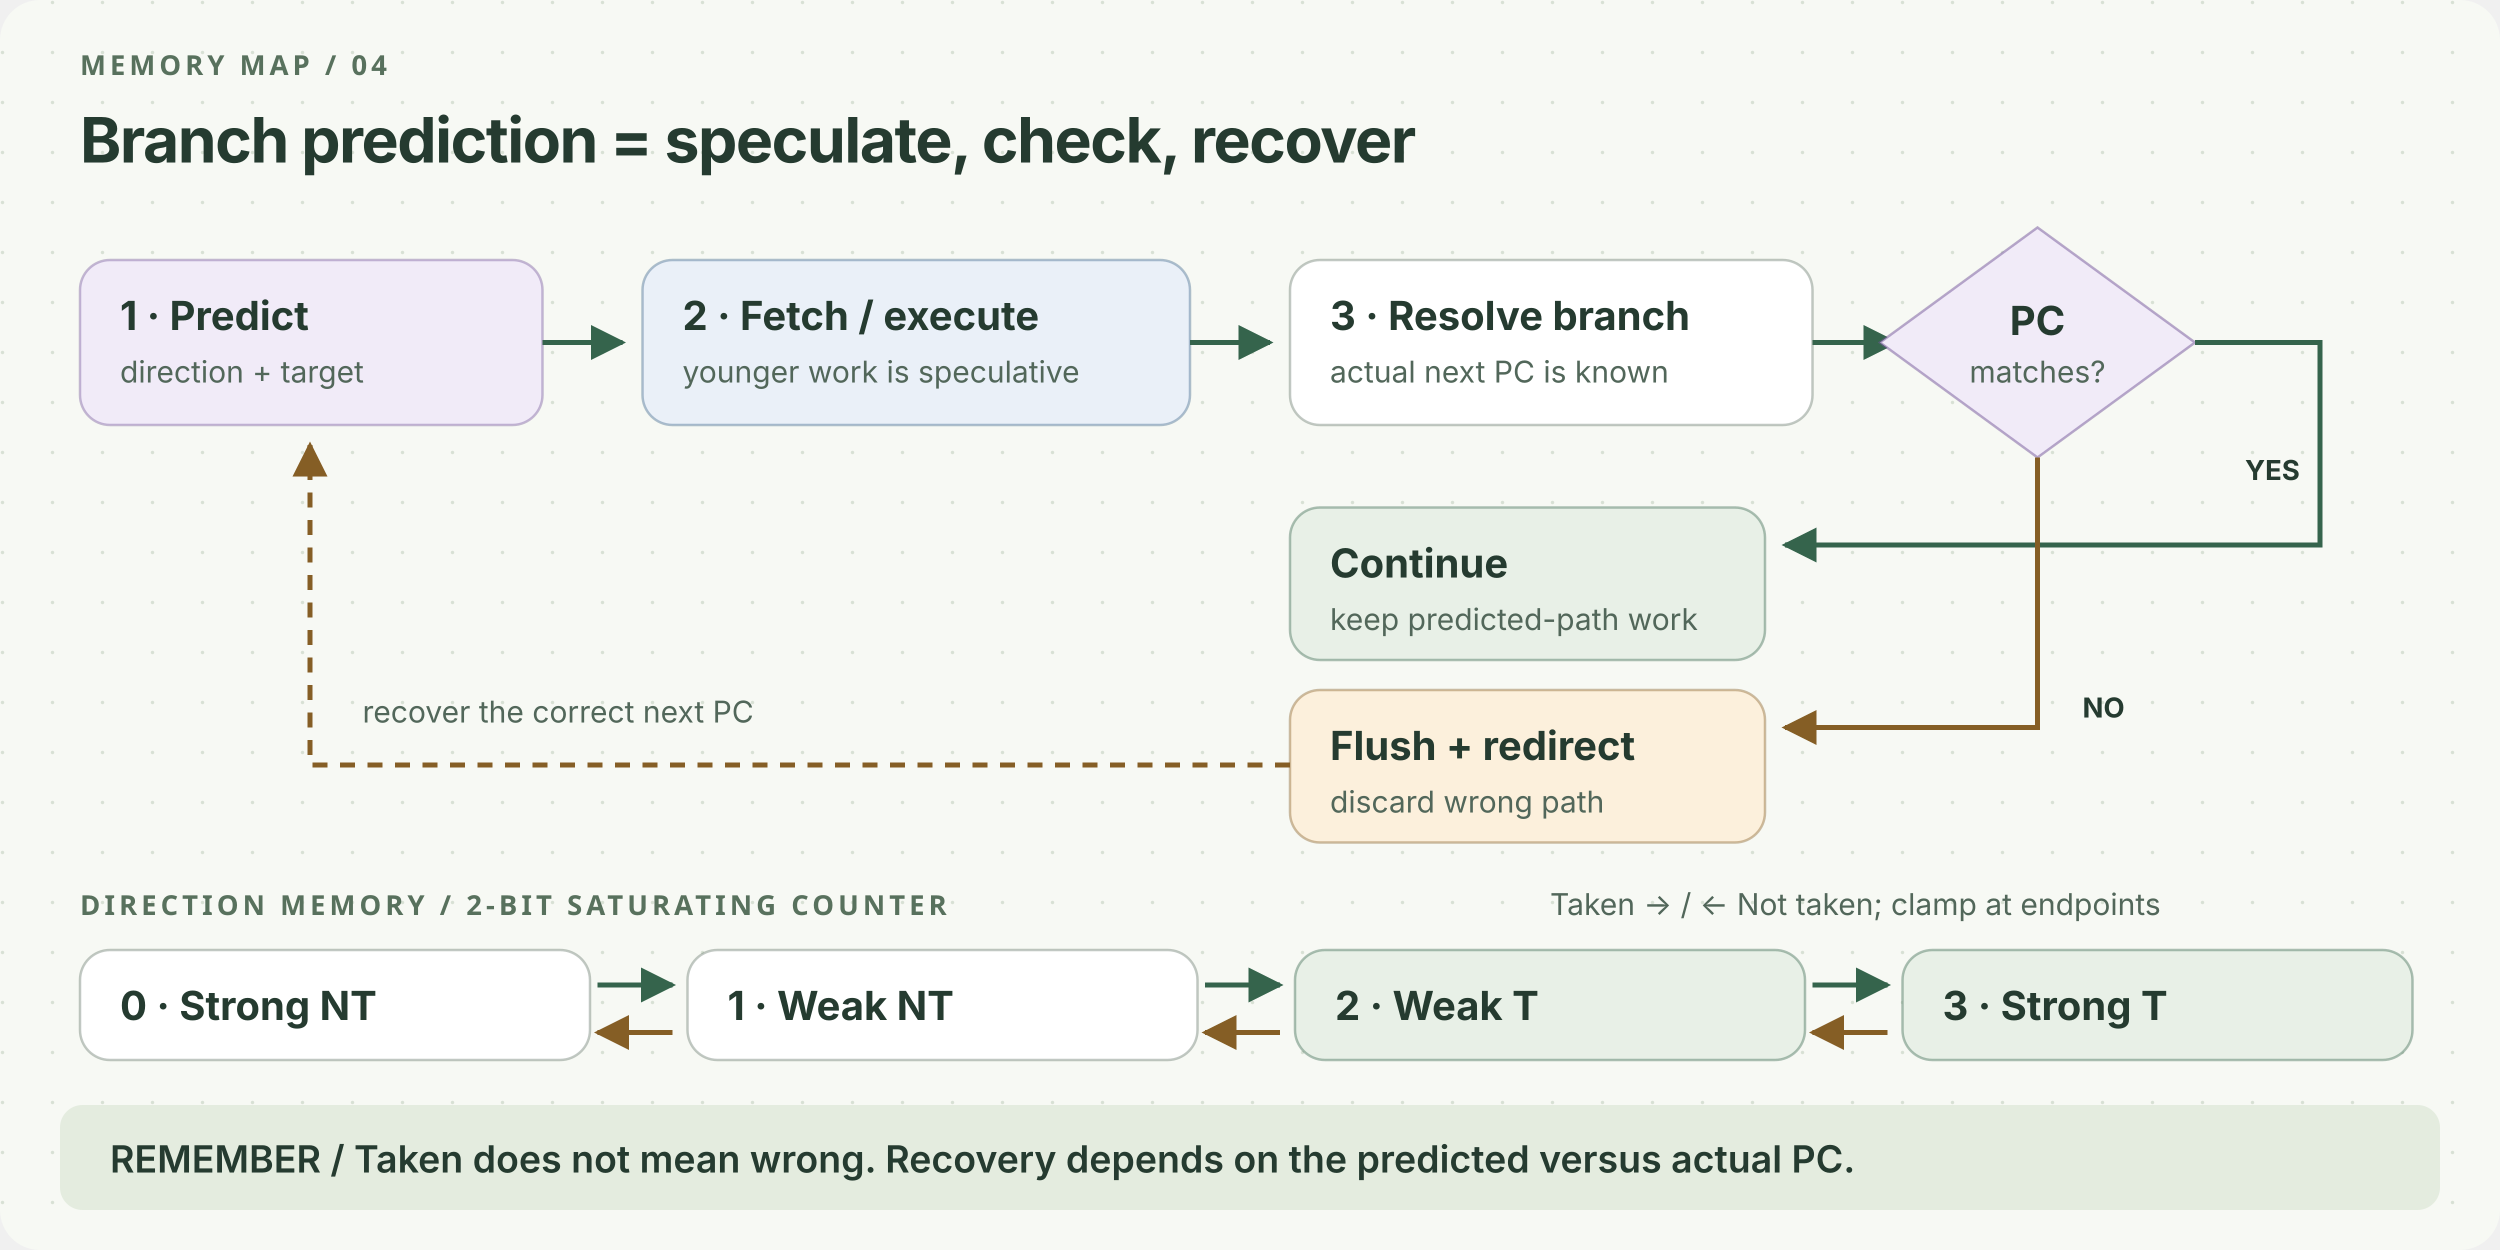
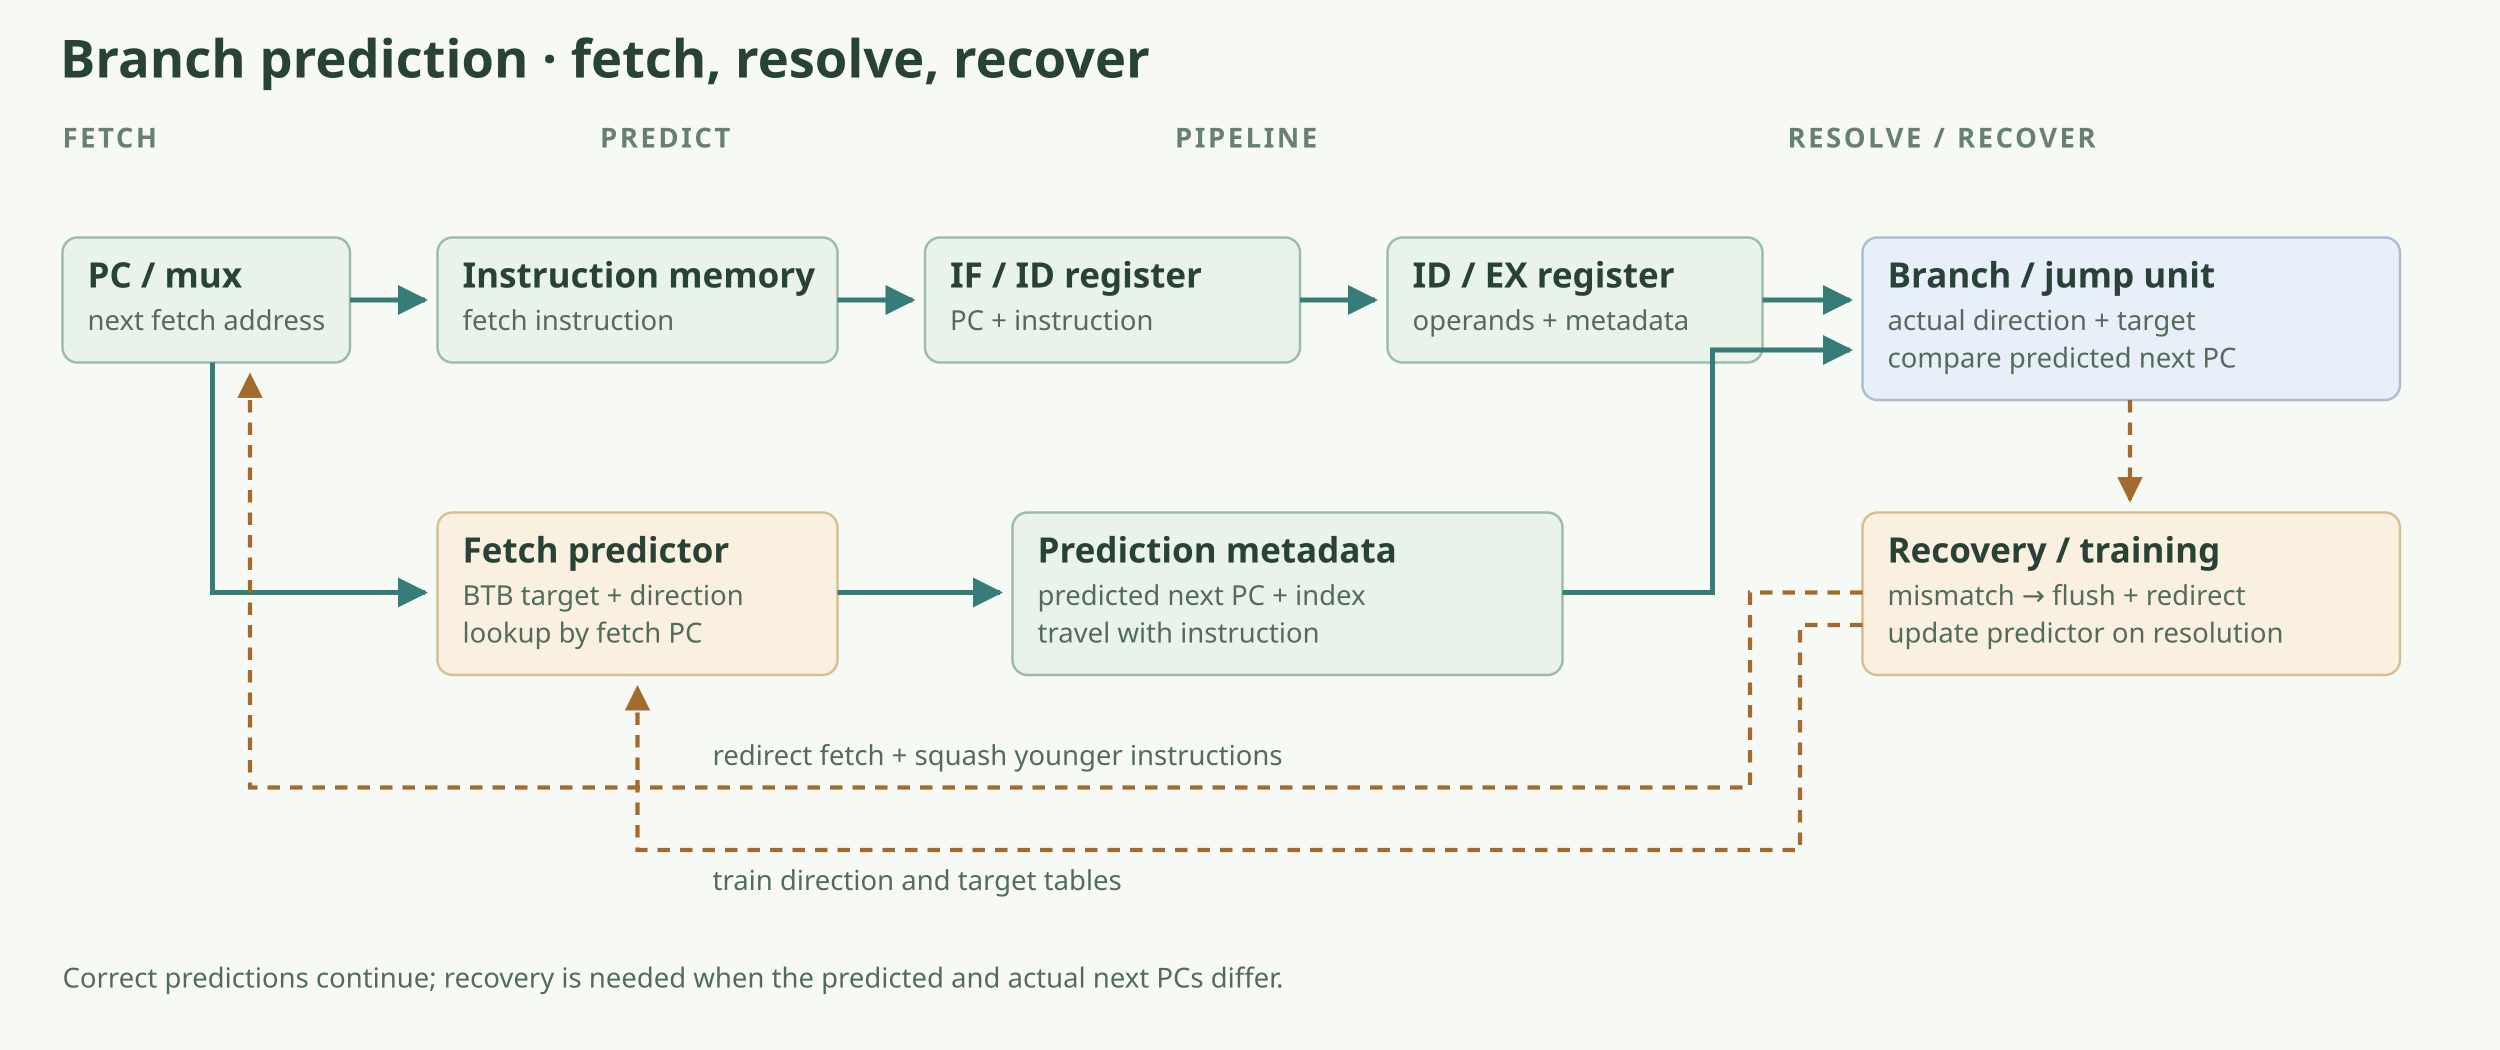
- <svg xmlns="http://www.w3.org/2000/svg" viewBox="0 0 1000 500" role="img" aria-labelledby="title desc">
+ <svg xmlns="http://www.w3.org/2000/svg" viewBox="0 0 1000 420" role="img" aria-labelledby="title desc">
  <defs>
-     <marker id="arrow-green" viewBox="0 0 10 10" refX="9" refY="5" markerWidth="7" markerHeight="7" orient="auto-start-reverse">
-       <path d="M0 0L10 5L0 10Z" fill="#35644c" />
+     <marker id="a" viewBox="0 0 10 10" refX="9" refY="5" markerWidth="6" markerHeight="6" orient="auto">
+       <path d="M0 0L10 5L0 10Z" fill="#367c77" />
    </marker>
-     <marker id="arrow-blue" viewBox="0 0 10 10" refX="9" refY="5" markerWidth="7" markerHeight="7" orient="auto-start-reverse">
-       <path d="M0 0L10 5L0 10Z" fill="#3d648a" />
+     <marker id="c" viewBox="0 0 10 10" refX="9" refY="5" markerWidth="6" markerHeight="6" orient="auto">
+       <path d="M0 0L10 5L0 10Z" fill="#a36a2e" />
    </marker>
-     <marker id="arrow-amber" viewBox="0 0 10 10" refX="9" refY="5" markerWidth="7" markerHeight="7" orient="auto-start-reverse">
-       <path d="M0 0L10 5L0 10Z" fill="#855e25" />
-     </marker>
-     <marker id="arrow-purple" viewBox="0 0 10 10" refX="9" refY="5" markerWidth="7" markerHeight="7" orient="auto-start-reverse">
-       <path d="M0 0L10 5L0 10Z" fill="#74569a" />
-     </marker>
-     <marker id="arrow-plain" viewBox="0 0 10 10" refX="9" refY="5" markerWidth="7" markerHeight="7" orient="auto-start-reverse">
-       <path d="M0 0L10 5L0 10Z" fill="#64766a" />
-     </marker>
-     <pattern id="dots" width="20" height="20" patternUnits="userSpaceOnUse">
-       <circle cx="1" cy="1" r=".7" fill="#d8e1d5" />
-     </pattern>
  </defs>
-   <style>text{font-family:system-ui,-apple-system,Segoe UI,sans-serif;fill:#253b30}.eyebrow{font:600 11px system-ui;letter-spacing:1.6px;fill:#58715d}.heading{font-size:25px;font-weight:650;letter-spacing:-.6px}.node{font-size:16px;font-weight:650}.body{font-size:14px}.small{font-size:12px;fill:#52675a}.tag{font-size:11px;font-weight:650}.mono{font:12px ui-monospace,SFMono-Regular,Consolas,monospace}.foot{font-size:15px;font-weight:600}.axis{font:11px ui-monospace,SFMono-Regular,Consolas,monospace;fill:#617669}</style>
-   <rect width="1000" height="500" rx="16" fill="#f7f9f4" />
-   <rect width="1000" height="500" rx="16" fill="url(#dots)" />
-   <text x="32" y="30" class="eyebrow" text-anchor="start">MEMORY MAP / 04</text>
-   <text x="32" y="65" class="heading" text-anchor="start">Branch prediction = speculate, check, recover</text>
-   <rect x="32" y="104" width="185" height="66" rx="12" fill="#f1ebf8" stroke="#74569a" stroke-opacity=".4" />
-   <text x="48" y="132" class="node" text-anchor="start">1 · Predict</text>
-   <text x="48" y="153" class="small" text-anchor="start">direction + target</text>
-   <path d="M217 137H249" fill="none" stroke="#35644c" stroke-width="2" marker-end="url(#arrow-green)" />
-   <rect x="257" y="104" width="219" height="66" rx="12" fill="#eaf0f8" stroke="#3d648a" stroke-opacity=".4" />
-   <text x="273" y="132" class="node" text-anchor="start">2 · Fetch / execute</text>
-   <text x="273" y="153" class="small" text-anchor="start">younger work is speculative</text>
-   <path d="M476 137H508" fill="none" stroke="#35644c" stroke-width="2" marker-end="url(#arrow-green)" />
-   <rect x="516" y="104" width="209" height="66" rx="12" fill="#fff" stroke="#64766a" stroke-opacity=".4" />
-   <text x="532" y="132" class="node" text-anchor="start">3 · Resolve branch</text>
-   <text x="532" y="153" class="small" text-anchor="start">actual next PC is known</text>
-   <path d="M725 137H758" fill="none" stroke="#35644c" stroke-width="2" marker-end="url(#arrow-green)" />
-   <path d="M815 91L878 137L815 183L752 137Z" fill="#f1ebf8" stroke="#74569a" stroke-opacity=".5" />
-   <text x="815" y="134" class="node" text-anchor="middle">PC</text>
-   <text x="815" y="153" class="small" text-anchor="middle">matches?</text>
-   <path d="M878 137H928V218H714" fill="none" stroke="#35644c" stroke-width="2" marker-end="url(#arrow-green)" />
-   <text x="898" y="192" class="tag" text-anchor="start">YES</text>
-   <rect x="516" y="203" width="190" height="61" rx="12" fill="#e8f0e7" stroke="#35644c" stroke-opacity=".4" />
-   <text x="532" y="231" class="node" text-anchor="start">Continue</text>
-   <text x="532" y="252" class="small" text-anchor="start">keep predicted-path work</text>
-   <path d="M815 183V291H714" fill="none" stroke="#855e25" stroke-width="2" marker-end="url(#arrow-amber)" />
-   <text x="833" y="287" class="tag" text-anchor="start">NO</text>
-   <rect x="516" y="276" width="190" height="61" rx="12" fill="#fcf0dc" stroke="#855e25" stroke-opacity=".4" />
-   <text x="532" y="304" class="node" text-anchor="start">Flush + redirect</text>
-   <text x="532" y="325" class="small" text-anchor="start">discard wrong path</text>
-   <path d="M516 306H124V178" fill="none" stroke="#855e25" stroke-width="2" stroke-dasharray="6 5" marker-end="url(#arrow-amber)" />
-   <text x="145" y="289" class="small" text-anchor="start">recover the correct next PC</text>
-   <text x="32" y="366" class="eyebrow" text-anchor="start">DIRECTION MEMORY / 2-BIT SATURATING COUNTER</text>
-   <rect x="32" y="380" width="204" height="44" rx="12" fill="#fff" stroke="#64766a" stroke-opacity=".4" />
-   <text x="48" y="408" class="node" text-anchor="start">0 · Strong NT</text>
-   <path d="M239 394H269" fill="none" stroke="#35644c" stroke-width="2" marker-end="url(#arrow-green)" />
-   <path d="M269 413H239" fill="none" stroke="#855e25" stroke-width="2" marker-end="url(#arrow-amber)" />
-   <rect x="275" y="380" width="204" height="44" rx="12" fill="#fff" stroke="#64766a" stroke-opacity=".4" />
-   <text x="291" y="408" class="node" text-anchor="start">1 · Weak NT</text>
-   <path d="M482 394H512" fill="none" stroke="#35644c" stroke-width="2" marker-end="url(#arrow-green)" />
-   <path d="M512 413H482" fill="none" stroke="#855e25" stroke-width="2" marker-end="url(#arrow-amber)" />
-   <rect x="518" y="380" width="204" height="44" rx="12" fill="#e8f0e7" stroke="#35644c" stroke-opacity=".4" />
-   <text x="534" y="408" class="node" text-anchor="start">2 · Weak T</text>
-   <path d="M725 394H755" fill="none" stroke="#35644c" stroke-width="2" marker-end="url(#arrow-green)" />
-   <path d="M755 413H725" fill="none" stroke="#855e25" stroke-width="2" marker-end="url(#arrow-amber)" />
-   <rect x="761" y="380" width="204" height="44" rx="12" fill="#e8f0e7" stroke="#35644c" stroke-opacity=".4" />
-   <text x="777" y="408" class="node" text-anchor="start">3 · Strong T</text>
-   <text x="620" y="366" class="small" text-anchor="start">Taken →   /   ← Not taken; clamp at endpoints</text>
-   <rect x="24" y="442" width="952" height="42" rx="9" fill="#e4ecdf" />
-   <text x="44" y="469" class="foot" text-anchor="start">REMEMBER  /  Taken does not mean wrong. Recovery depends on the predicted versus actual PC.</text>
+   <style>text{font-family:system-ui,sans-serif;fill:#294237}.title{font-size:21px;font-weight:650}.stage{font-size:11px;font-weight:700;letter-spacing:1px;fill:#668073}.label{font-size:14px;font-weight:650}.small{font-size:11px;fill:#536b5d}.block{fill:#eaf2ec;stroke:#9bbcac}.unit{fill:#e9eff8;stroke:#aabdd3}.control{fill:#faf0df;stroke:#d6bf92}.wire{fill:none;stroke:#367c77;stroke-width:2;marker-end:url(#a)}.ctrl{fill:none;stroke:#a36a2e;stroke-width:1.7;stroke-dasharray:5 4;marker-end:url(#c)}</style>
+   <rect width="1000" height="420" fill="#f7f9f4" />
+   <text x="24" y="31" class="title">Branch prediction · fetch, resolve, recover</text>
+   <text x="25" y="59" class="stage">FETCH</text>
+   <text x="240" y="59" class="stage">PREDICT</text>
+   <text x="470" y="59" class="stage">PIPELINE</text>
+   <text x="715" y="59" class="stage">RESOLVE / RECOVER</text>
+   <rect x="25" y="95" width="115" height="50" rx="6" class="block" />
+   <text x="35" y="115" class="label">PC / mux</text>
+   <text x="35" y="132" class="small">next fetch address</text>
+   <rect x="175" y="95" width="160" height="50" rx="6" class="block" />
+   <text x="185" y="115" class="label">Instruction memory</text>
+   <text x="185" y="132" class="small">fetch instruction</text>
+   <rect x="370" y="95" width="150" height="50" rx="6" class="block" />
+   <text x="380" y="115" class="label">IF / ID register</text>
+   <text x="380" y="132" class="small">PC + instruction</text>
+   <rect x="555" y="95" width="150" height="50" rx="6" class="block" />
+   <text x="565" y="115" class="label">ID / EX register</text>
+   <text x="565" y="132" class="small">operands + metadata</text>
+   <rect x="745" y="95" width="215" height="65" rx="6" class="unit" />
+   <text x="755" y="115" class="label">Branch / jump unit</text>
+   <text x="755" y="132" class="small">actual direction + target</text>
+   <text x="755" y="147" class="small">compare predicted next PC</text>
+   <rect x="175" y="205" width="160" height="65" rx="6" class="control" />
+   <text x="185" y="225" class="label">Fetch predictor</text>
+   <text x="185" y="242" class="small">BTB target + direction</text>
+   <text x="185" y="257" class="small">lookup by fetch PC</text>
+   <rect x="405" y="205" width="220" height="65" rx="6" class="block" />
+   <text x="415" y="225" class="label">Prediction metadata</text>
+   <text x="415" y="242" class="small">predicted next PC + index</text>
+   <text x="415" y="257" class="small">travel with instruction</text>
+   <rect x="745" y="205" width="215" height="65" rx="6" class="control" />
+   <text x="755" y="225" class="label">Recovery / training</text>
+   <text x="755" y="242" class="small">mismatch → flush + redirect</text>
+   <text x="755" y="257" class="small">update predictor on resolution</text>
+   <path class="wire" d="M140 120 H170" />
+   <path class="wire" d="M335 120 H365" />
+   <path class="wire" d="M520 120 H550" />
+   <path class="wire" d="M705 120 H740" />
+   <path class="wire" d="M85 145 V237 H170" />
+   <path class="wire" d="M335 237 H400" />
+   <path class="wire" d="M625 237 H685 V140 H740" />
+   <path class="ctrl" d="M852 160 V200" />
+   <path class="ctrl" d="M745 237 H700 V315 H100 V150" />
+   <path class="ctrl" d="M745 250 H720 V340 H255 V275" />
+   <text x="285" y="306" class="small">redirect fetch + squash younger instructions</text>
+   <text x="285" y="356" class="small">train direction and target tables</text>
+   <text x="25" y="395" class="small">Correct predictions continue; recovery is needed when the predicted and actual next PCs differ.</text>
</svg>
